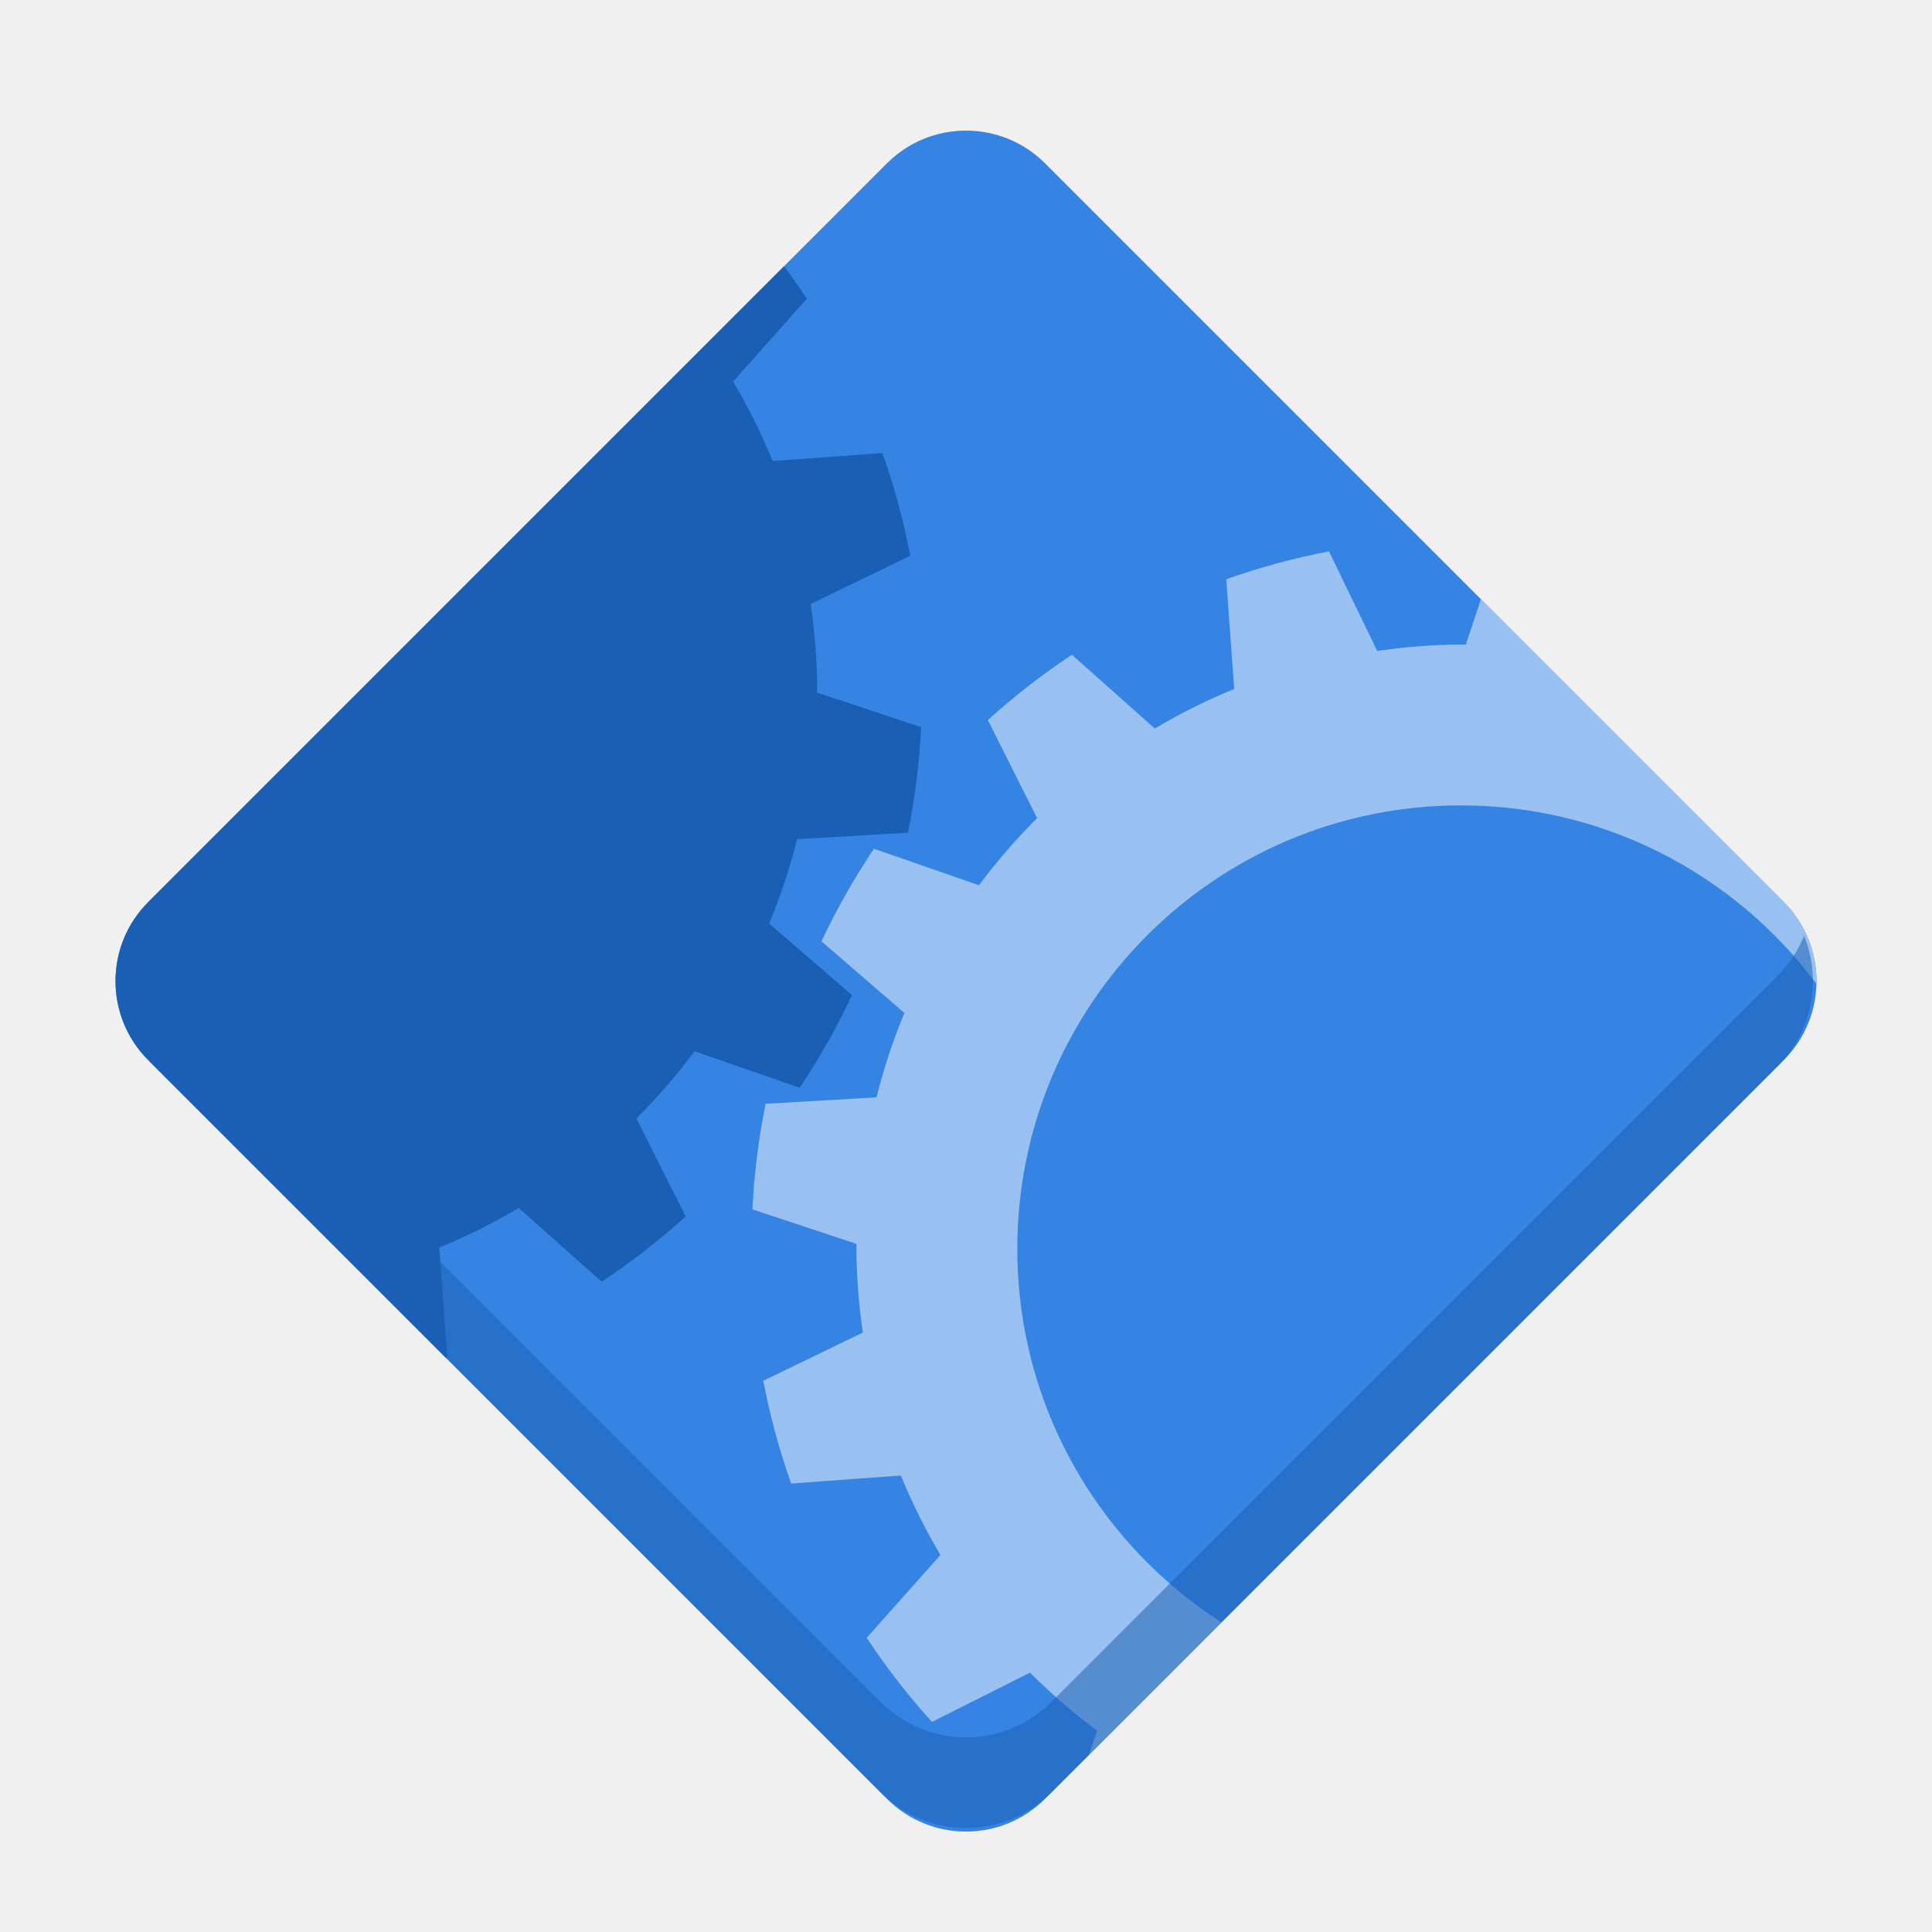
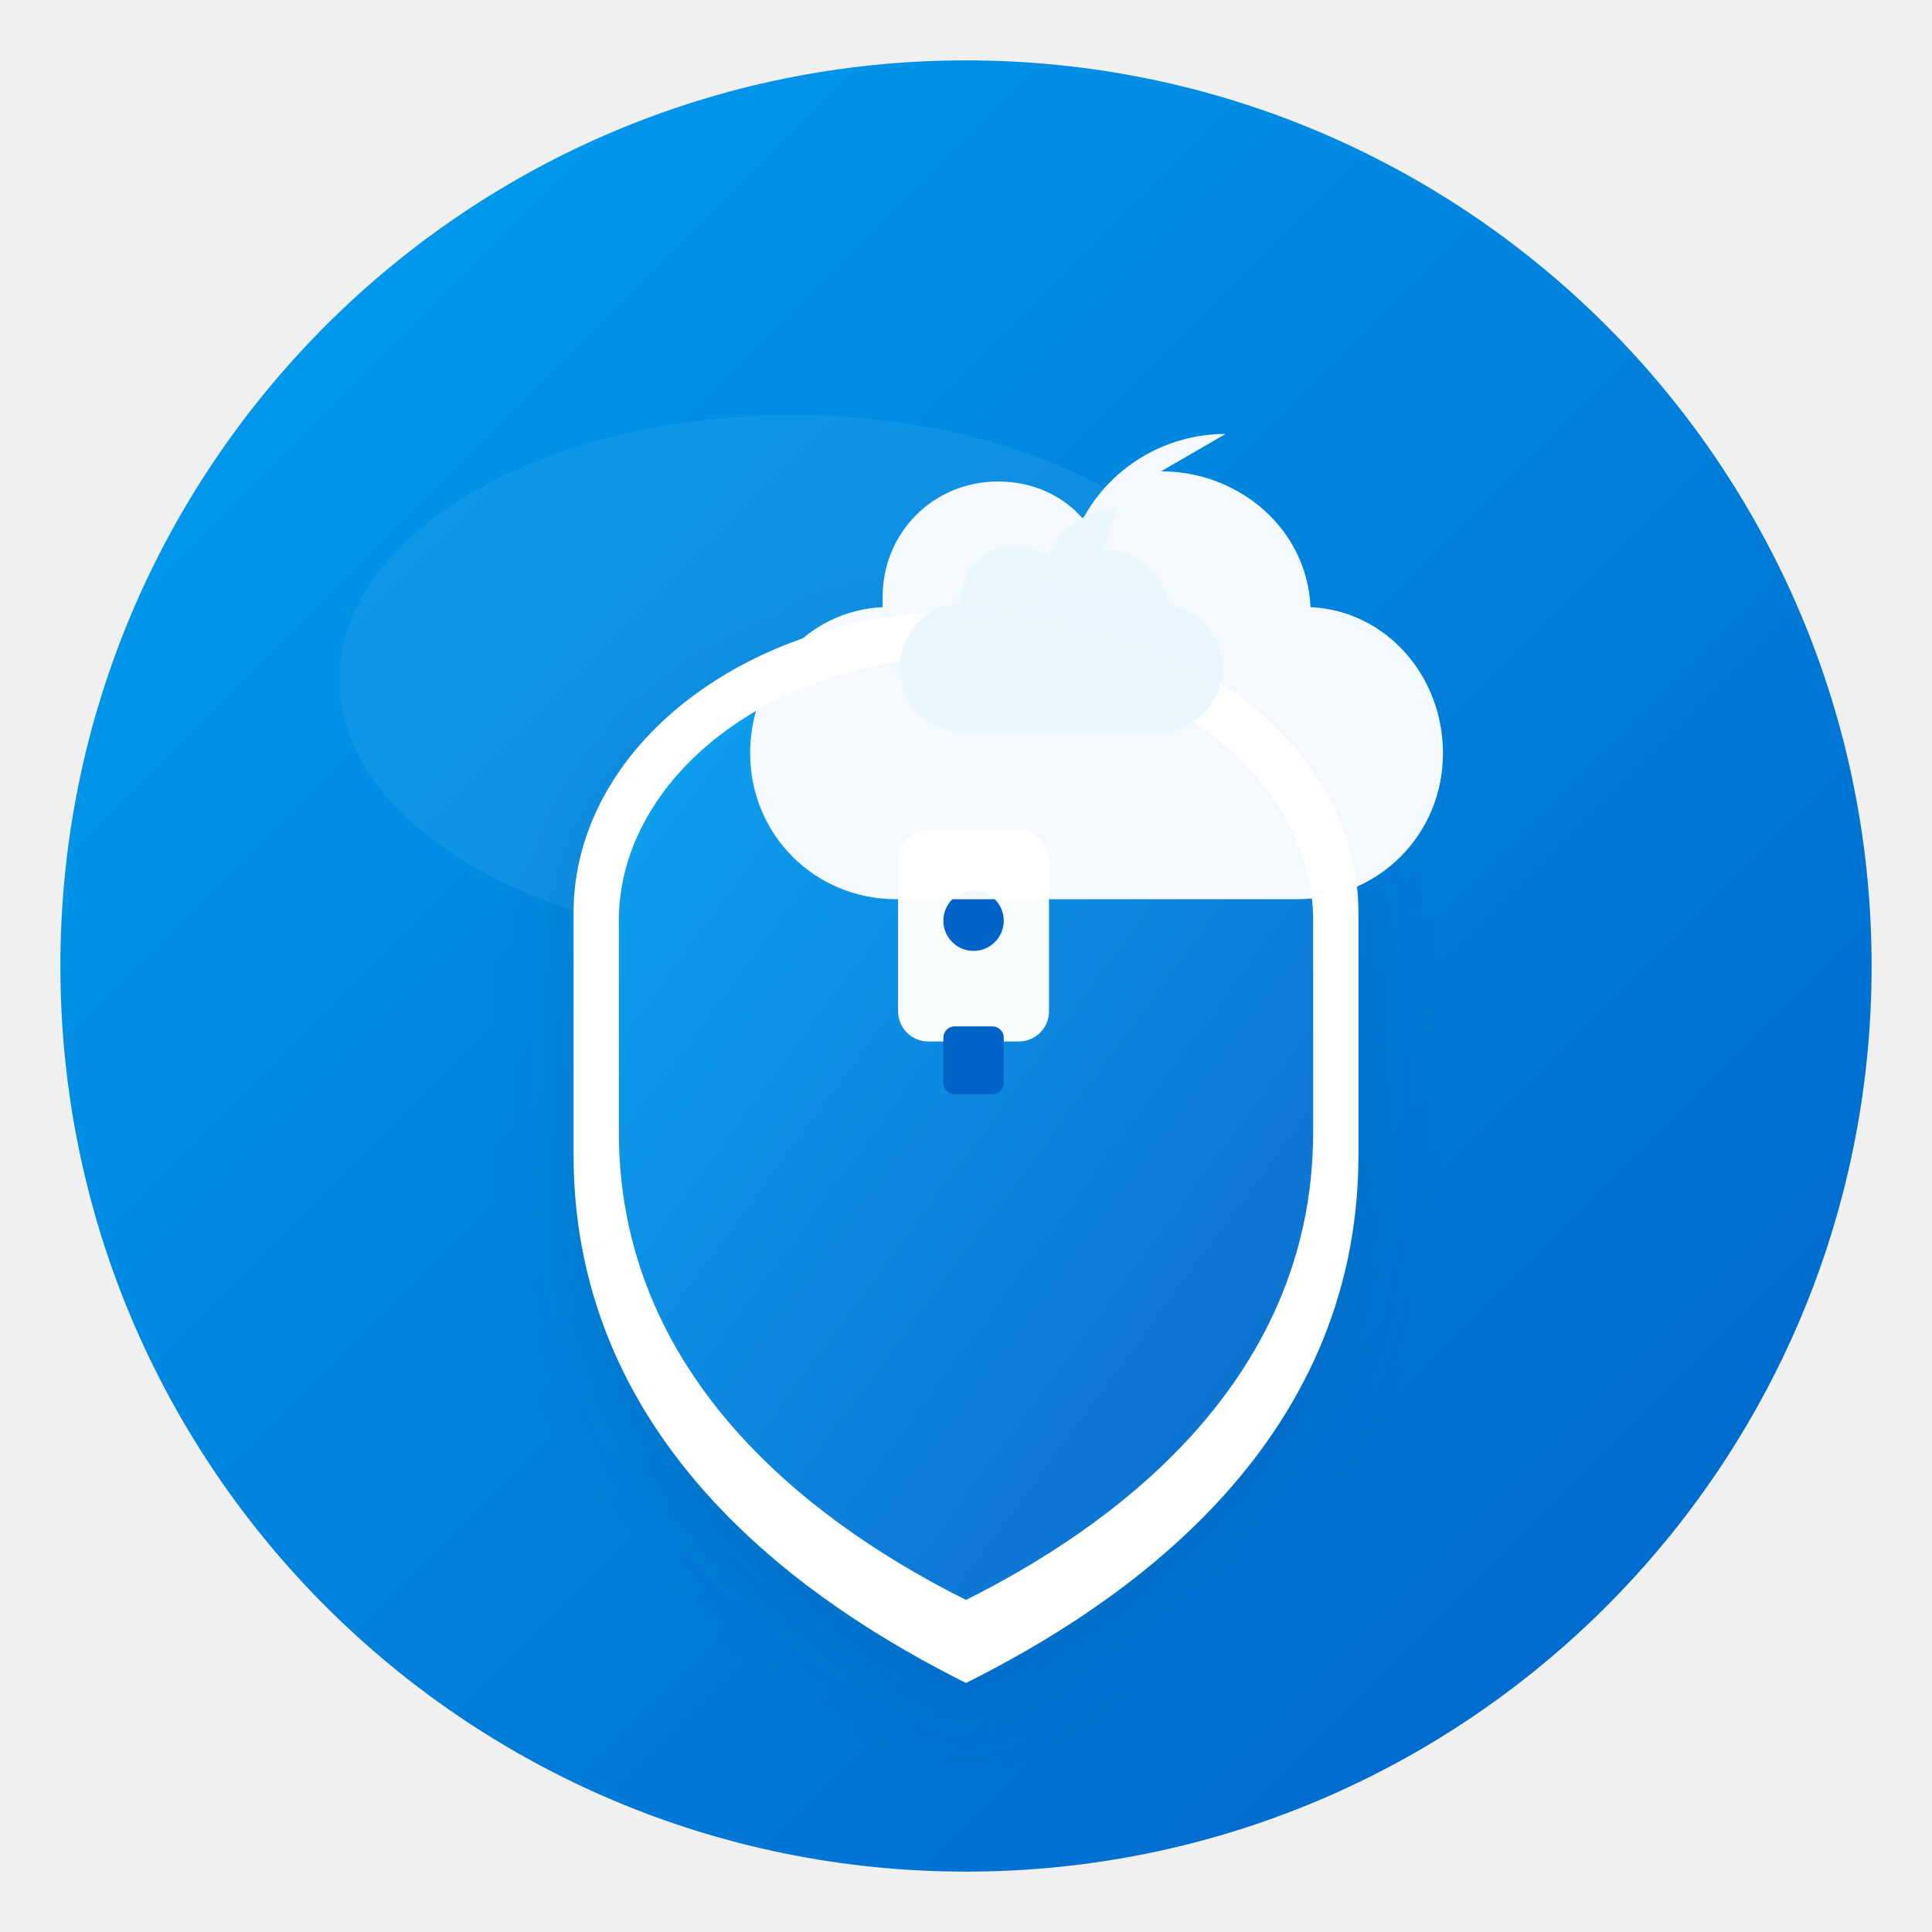
- <svg xmlns="http://www.w3.org/2000/svg" width="33.75mm" height="33.75mm" viewBox="0 0 33.75 33.75" version="1.1" id="svg974">
-   <defs id="defs968">
-     <clipPath clipPathUnits="userSpaceOnUse" id="clipPath18689">
-       <rect clip-path="none" transform="rotate(45)" ry="32" rx="32" y="123.999" x="486.037" height="362.943" width="362.943" id="rect18691" style="display:inline;opacity:1;vector-effect:none;fill:#4a86cf;fill-opacity:1;stroke:none;stroke-width:26.067;stroke-linecap:butt;stroke-linejoin:miter;stroke-miterlimit:4;stroke-dasharray:none;stroke-dashoffset:0;stroke-opacity:1;marker:none;marker-start:none;marker-mid:none;marker-end:none;paint-order:normal;enable-background:new" />
-     </clipPath>
-     <clipPath clipPathUnits="userSpaceOnUse" id="clipPath18689-3">
-       <rect clip-path="none" transform="rotate(45)" ry="32" rx="32" y="123.999" x="486.037" height="362.943" width="362.943" id="rect18691-6" style="display:inline;opacity:1;vector-effect:none;fill:#4a86cf;fill-opacity:1;stroke:none;stroke-width:26.067;stroke-linecap:butt;stroke-linejoin:miter;stroke-miterlimit:4;stroke-dasharray:none;stroke-dashoffset:0;stroke-opacity:1;marker:none;marker-start:none;marker-mid:none;marker-end:none;paint-order:normal;enable-background:new" />
-     </clipPath>
+ <svg xmlns="http://www.w3.org/2000/svg" width="512" height="512" viewBox="0 0 512 512" role="img" aria-label="AzureVPN icon">
+   <defs>
+     <linearGradient id="g" x1="0" x2="1" y1="0" y2="1">
+       <stop offset="0" stop-color="#00A0F0" />
+       <stop offset="1" stop-color="#0063C8" />
+     </linearGradient>
+     <filter id="shadow" x="-20%" y="-20%" width="140%" height="140%">
+       <feDropShadow dx="0" dy="6" stdDeviation="10" flood-color="#004a89" flood-opacity="0.22" />
+     </filter>
  </defs>
-   <g id="layer1" transform="translate(-61.81982,-103.944)">
-     <g transform="matrix(0.2636723,0,0,0.2636723,61.81982,-529.397)" style="display:inline;stroke-width:0.25;enable-background:new" id="g1836">
-       <g transform="matrix(0.25,0,0,0.25,0,2295)" id="g18818" style="stroke-width:0.25">
-         <g style="stroke-width:0.27" transform="matrix(0.9260519,0,0,0.9260519,18.93073,50.87633)" id="g18590">
-           <g style="stroke-width:0.27" id="g18681" clip-path="url(#clipPath18689-3)">
-             <rect style="opacity:1;vector-effect:none;fill:#3584e4;fill-opacity:1;stroke:none;stroke-width:8.221;stroke-linecap:butt;stroke-linejoin:miter;stroke-miterlimit:4;stroke-dasharray:none;stroke-dashoffset:0;stroke-opacity:1;marker:none;marker-start:none;marker-mid:none;marker-end:none;paint-order:normal" id="rect18571" width="424" height="424" x="458.337" y="90.642" rx="10.092" ry="10.092" transform="matrix(0.6052817,0.6052817,-0.6052817,0.6052817,33.44063,99.07363)" clip-path="none" />
-             <circle style="opacity:1;vector-effect:none;fill:#f66151;fill-opacity:1;stroke:none;stroke-width:7.037;stroke-linecap:butt;stroke-linejoin:miter;stroke-miterlimit:4;stroke-dasharray:none;stroke-dashoffset:0;stroke-opacity:1;marker:none;marker-start:none;marker-mid:none;marker-end:none;paint-order:normal" id="path18706" cx="0" cy="0" r="0" transform="translate(0,-212)" />
-             <circle style="opacity:1;vector-effect:none;fill:#f66151;fill-opacity:1;stroke:none;stroke-width:7.037;stroke-linecap:butt;stroke-linejoin:miter;stroke-miterlimit:4;stroke-dasharray:none;stroke-dashoffset:0;stroke-opacity:1;marker:none;marker-start:none;marker-mid:none;marker-end:none;paint-order:normal" id="path18708" cx="0" cy="0" r="0" transform="translate(0,-212)" />
-             <path style="display:inline;opacity:1;vector-effect:none;fill:#98c1f1;fill-opacity:1;stroke:none;stroke-width:7.037;stroke-linecap:butt;stroke-linejoin:miter;stroke-miterlimit:4;stroke-dasharray:none;stroke-dashoffset:0;stroke-opacity:1;marker:none;marker-start:none;marker-mid:none;marker-end:none;paint-order:normal;enable-background:new" d="m 408.92,561.918 -9.886,29.829 a 172.971,172.971 0 0 0 -1.427,-0.071 172.971,172.971 0 0 0 -23.929,1.852 l -13.801,-28.501 a 203.293,203.293 0 0 0 -29.401,7.972 l 2.286,31.405 a 172.971,172.971 0 0 0 -22.732,11.319 l -23.718,-21.103 a 203.293,203.293 0 0 0 -24.059,18.674 l 14.099,28.073 a 172.971,172.971 0 0 0 -16.636,19.211 l -30.058,-10.448 a 203.293,203.293 0 0 0 -15.017,26.488 l 23.73,20.507 a 172.971,172.971 0 0 0 -7.985,24.143 l -31.73,1.849 a 203.293,203.293 0 0 0 -3.778,30.217 l 29.829,9.886 a 172.971,172.971 0 0 0 -0.071,1.427 172.971,172.971 0 0 0 1.852,23.929 l -28.501,13.801 a 203.293,203.293 0 0 0 7.972,29.401 l 31.405,-2.286 a 172.971,172.971 0 0 0 11.319,22.732 l -21.103,23.718 a 203.293,203.293 0 0 0 18.674,24.059 l 28.073,-14.099 a 172.971,172.971 0 0 0 19.211,16.636 l -10.448,30.058 a 203.293,203.293 0 0 0 26.488,15.017 l 20.507,-23.73 a 172.971,172.971 0 0 0 24.143,7.985 l 1.849,31.73 a 203.293,203.293 0 0 0 30.217,3.778 l 9.886,-29.829 a 172.971,172.971 0 0 0 1.427,0.071 172.971,172.971 0 0 0 23.929,-1.852 l 13.801,28.501 a 203.293,203.293 0 0 0 29.401,-7.972 l -2.286,-31.405 a 172.971,172.971 0 0 0 22.732,-11.319 l 23.718,21.103 A 203.293,203.293 0 0 0 532.96,916 l -14.099,-28.073 a 172.971,172.971 0 0 0 16.636,-19.211 l 30.058,10.448 a 203.293,203.293 0 0 0 15.017,-26.488 l -23.73,-20.507 a 172.971,172.971 0 0 0 7.985,-24.143 l 31.73,-1.849 a 203.293,203.293 0 0 0 3.778,-30.217 l -29.829,-9.886 a 172.971,172.971 0 0 0 0.071,-1.427 172.971,172.971 0 0 0 -1.852,-23.929 l 28.501,-13.801 a 203.293,203.293 0 0 0 -7.972,-29.401 l -31.405,2.286 a 172.971,172.971 0 0 0 -11.319,-22.732 l 21.103,-23.718 a 203.293,203.293 0 0 0 -18.674,-24.059 l -28.073,14.099 a 172.971,172.971 0 0 0 -19.211,-16.636 l 10.448,-30.058 A 203.293,203.293 0 0 0 485.636,581.681 l -20.507,23.73 a 172.971,172.971 0 0 0 -24.143,-7.985 l -1.849,-31.73 a 203.293,203.293 0 0 0 -30.217,-3.778 z M 397.607,637.722 A 126.926,126.926 0 0 1 524.532,764.647 126.926,126.926 0 0 1 397.607,891.572 126.926,126.926 0 0 1 270.682,764.647 126.926,126.926 0 0 1 397.607,637.722 Z" id="path18717-4" />
-             <path id="path18758" d="m 51.748,401.284 -9.886,29.829 c -0.476,-0.026 -0.951,-0.05 -1.427,-0.071 -8.01,0.062 -16.005,0.681 -23.929,1.852 L 2.706,404.392 c -9.986,1.918 -19.814,4.583 -29.401,7.972 l 2.286,31.405 c -7.844,3.211 -15.442,6.994 -22.732,11.319 l -23.718,-21.103 c -8.475,5.614 -16.518,11.857 -24.059,18.674 l 14.099,28.073 c -6.009,5.987 -11.569,12.408 -16.636,19.211 l -30.058,-10.448 c -5.661,8.442 -10.68,17.296 -15.017,26.488 l 23.73,20.507 c -3.25,7.841 -5.919,15.91 -7.985,24.143 l -31.73,1.849 c -2.013,9.964 -3.276,20.064 -3.778,30.217 l 29.829,9.886 c -0.026,0.476 -0.05,0.951 -0.071,1.427 0.062,8.01 0.681,16.005 1.852,23.929 l -28.501,13.801 c 1.918,9.986 4.583,19.814 7.972,29.401 l 31.405,-2.286 c 3.211,7.844 6.994,15.442 11.319,22.732 l -21.103,23.718 c 5.614,8.475 11.857,16.518 18.674,24.059 l 28.073,-14.099 c 5.987,6.009 12.408,11.569 19.211,16.636 l -10.448,30.058 c 8.442,5.661 17.296,10.68 26.488,15.017 l 20.507,-23.73 c 7.841,3.25 15.91,5.919 24.143,7.985 l 1.849,31.73 c 9.964,2.013 20.064,3.276 30.217,3.778 l 9.886,-29.829 c 0.476,0.026 0.951,0.05 1.427,0.071 8.01,-0.062 16.005,-0.681 23.929,-1.852 l 13.801,28.501 c 9.986,-1.918 19.814,-4.583 29.401,-7.972 l -2.286,-31.405 c 7.844,-3.211 15.442,-6.994 22.732,-11.319 l 23.718,21.103 c 8.475,-5.614 16.518,-11.857 24.059,-18.674 l -14.099,-28.073 c 6.009,-5.987 11.569,-12.408 16.636,-19.211 l 30.058,10.448 c 5.661,-8.442 10.68,-17.296 15.017,-26.488 l -23.73,-20.507 c 3.25,-7.841 5.919,-15.91 7.985,-24.143 l 31.73,-1.849 c 2.013,-9.964 3.276,-20.064 3.778,-30.217 l -29.829,-9.886 c 0.026,-0.476 0.05,-0.951 0.071,-1.427 -0.062,-8.01 -0.681,-16.005 -1.852,-23.929 l 28.501,-13.801 c -1.918,-9.986 -4.583,-19.814 -7.972,-29.401 l -31.405,2.286 c -3.211,-7.844 -6.994,-15.442 -11.319,-22.732 l 21.103,-23.718 c -5.614,-8.475 -11.857,-16.518 -18.674,-24.059 l -28.073,14.099 c -5.987,-6.009 -12.408,-11.569 -19.211,-16.636 l 10.448,-30.058 c -8.442,-5.661 -17.296,-10.68 -26.488,-15.017 l -20.507,23.73 c -7.841,-3.25 -15.91,-5.919 -24.143,-7.985 l -1.849,-31.73 c -9.964,-2.013 -20.064,-3.276 -30.217,-3.778 z" style="display:inline;opacity:1;vector-effect:none;fill:#1a5fb4;fill-opacity:1;stroke:none;stroke-width:7.037;stroke-linecap:butt;stroke-linejoin:miter;stroke-miterlimit:4;stroke-dasharray:none;stroke-dashoffset:0;stroke-opacity:1;marker:none;marker-start:none;marker-mid:none;marker-end:none;paint-order:normal;enable-background:new" />
-           </g>
-         </g>
-         <path style="display:inline;opacity:0.534;vector-effect:none;fill:#1a5fb4;fill-opacity:1;stroke:none;stroke-width:1.629;stroke-linecap:butt;stroke-linejoin:miter;stroke-miterlimit:4;stroke-dasharray:none;stroke-dashoffset:0;stroke-opacity:1;marker:none;marker-start:none;marker-mid:none;marker-end:none;paint-order:normal;enable-background:new" clip-path="none" d="m 8.477,2676 c -1.171,2.887 -0.583,6.308 1.766,8.656 l 48.102,48.102 c 3.134,3.134 8.179,3.134 11.312,0 l 48.102,-48.102 c 2.348,-2.348 2.937,-5.77 1.766,-8.656 -0.392,0.966 -0.98,1.871 -1.766,2.656 l -48.102,48.102 c -3.134,3.134 -8.179,3.134 -11.312,0 L 10.242,2678.656 C 9.457,2677.871 8.868,2676.965 8.477,2676 Z" transform="matrix(4,0,0,4,0,-10028)" id="rect18571-6" />
-       </g>
-       <rect y="2402" x="-1.5000001e-06" height="128" width="128" id="rect9125-7-2" style="display:inline;opacity:1;vector-effect:none;fill:none;fill-opacity:1;stroke:none;stroke-width:1.25;stroke-linecap:butt;stroke-linejoin:miter;stroke-miterlimit:4;stroke-dasharray:none;stroke-dashoffset:0;stroke-opacity:1;marker:none;marker-start:none;marker-mid:none;marker-end:none;paint-order:normal;enable-background:new" />
-     </g>
+   <circle cx="256" cy="256" r="240" fill="url(#g)" />
+   <ellipse cx="210" cy="180" rx="120" ry="70" fill="#FFFFFF" opacity="0.06" />
+   <g transform="translate(0,12)" filter="url(#shadow)">
+     <path d="M256 150c-58 0-104 36-104 80v64c0 78 64 120 104 140 40-20 104-62 104-140v-64c0-44-46-80-104-80z" fill="#fff" />
+     <path d="M256 162c-51 0-92 32-92 70v56c0 68 56 106 92 124 36-18 92-56 92-124v-56c0-38-41-70-92-70z" fill="url(#g)" opacity="0.96" />
+   </g>
+   <g transform="translate(0,0)">
+     <rect x="238" y="220" width="40" height="56" rx="8" fill="#fff" opacity="0.98" />
+     <circle cx="258" cy="244" r="8" fill="#0063C8" />
+     <rect x="250" y="272" width="16" height="18" rx="3" fill="#0063C8" />
+   </g>
+   <g transform="translate(-10,-20) scale(0.9)">
+     <path d="M372 150c-18 0-34 10-42 25-6-7-15-11-25-11-19 0-34 15-34 34 0 1 0 2 0 3-22 1-39 20-39 43 0 24 19 43 43 43h118c24 0 43-19 43-43 0-23-17-42-39-43-1-23-21-40-44-40z" fill="#ffffff" opacity="0.95" />
+     <path d="M340 172c-9 0-17 6-20 14-3-2-6-3-10-3-9 0-16 7-16 16 0 0 0 1 0 1-10 0-18 9-18 19 0 11 9 19 20 19h55c11 0 20-8 20-19 0-9-7-17-16-19-1-9-10-16-19-16z" fill="#E8F6FF" opacity="0.9" />
  </g>
</svg>
